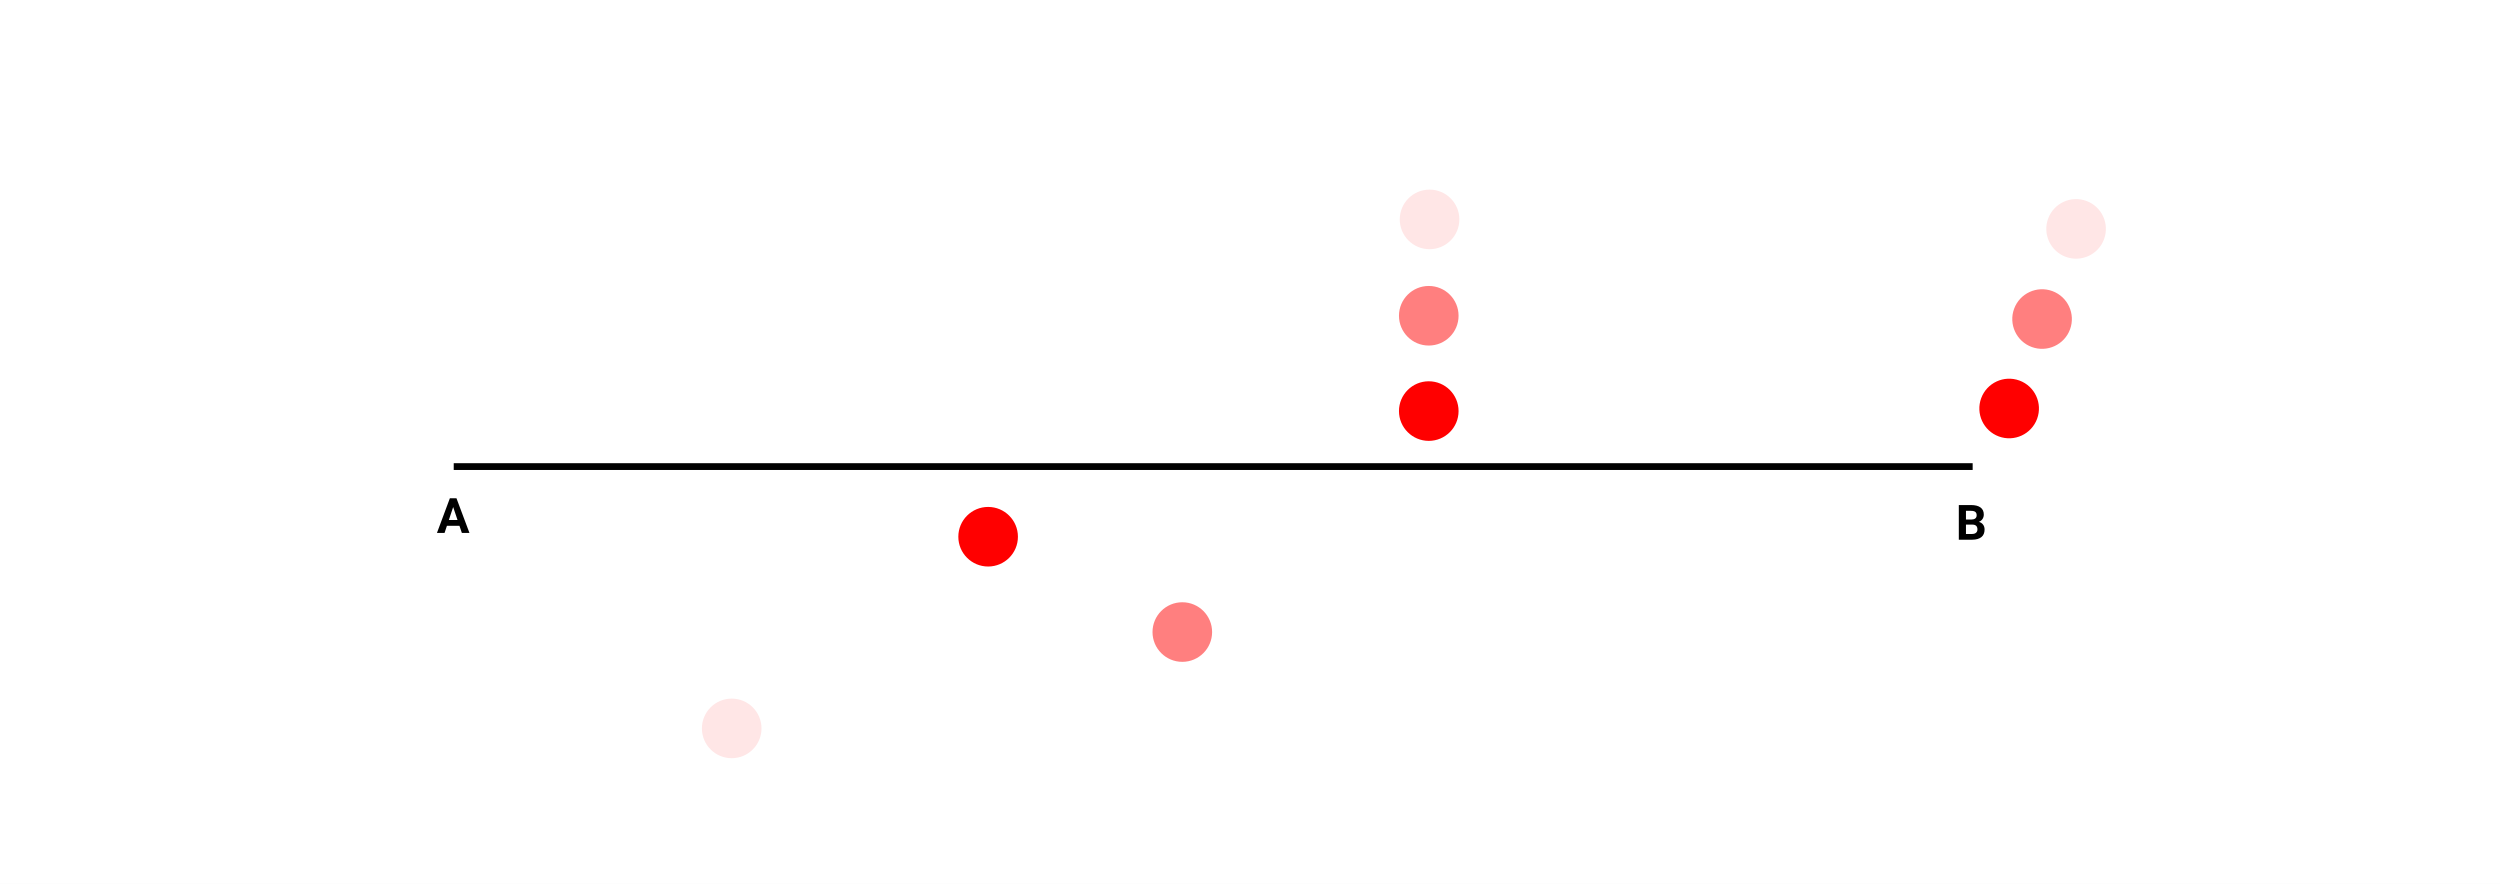
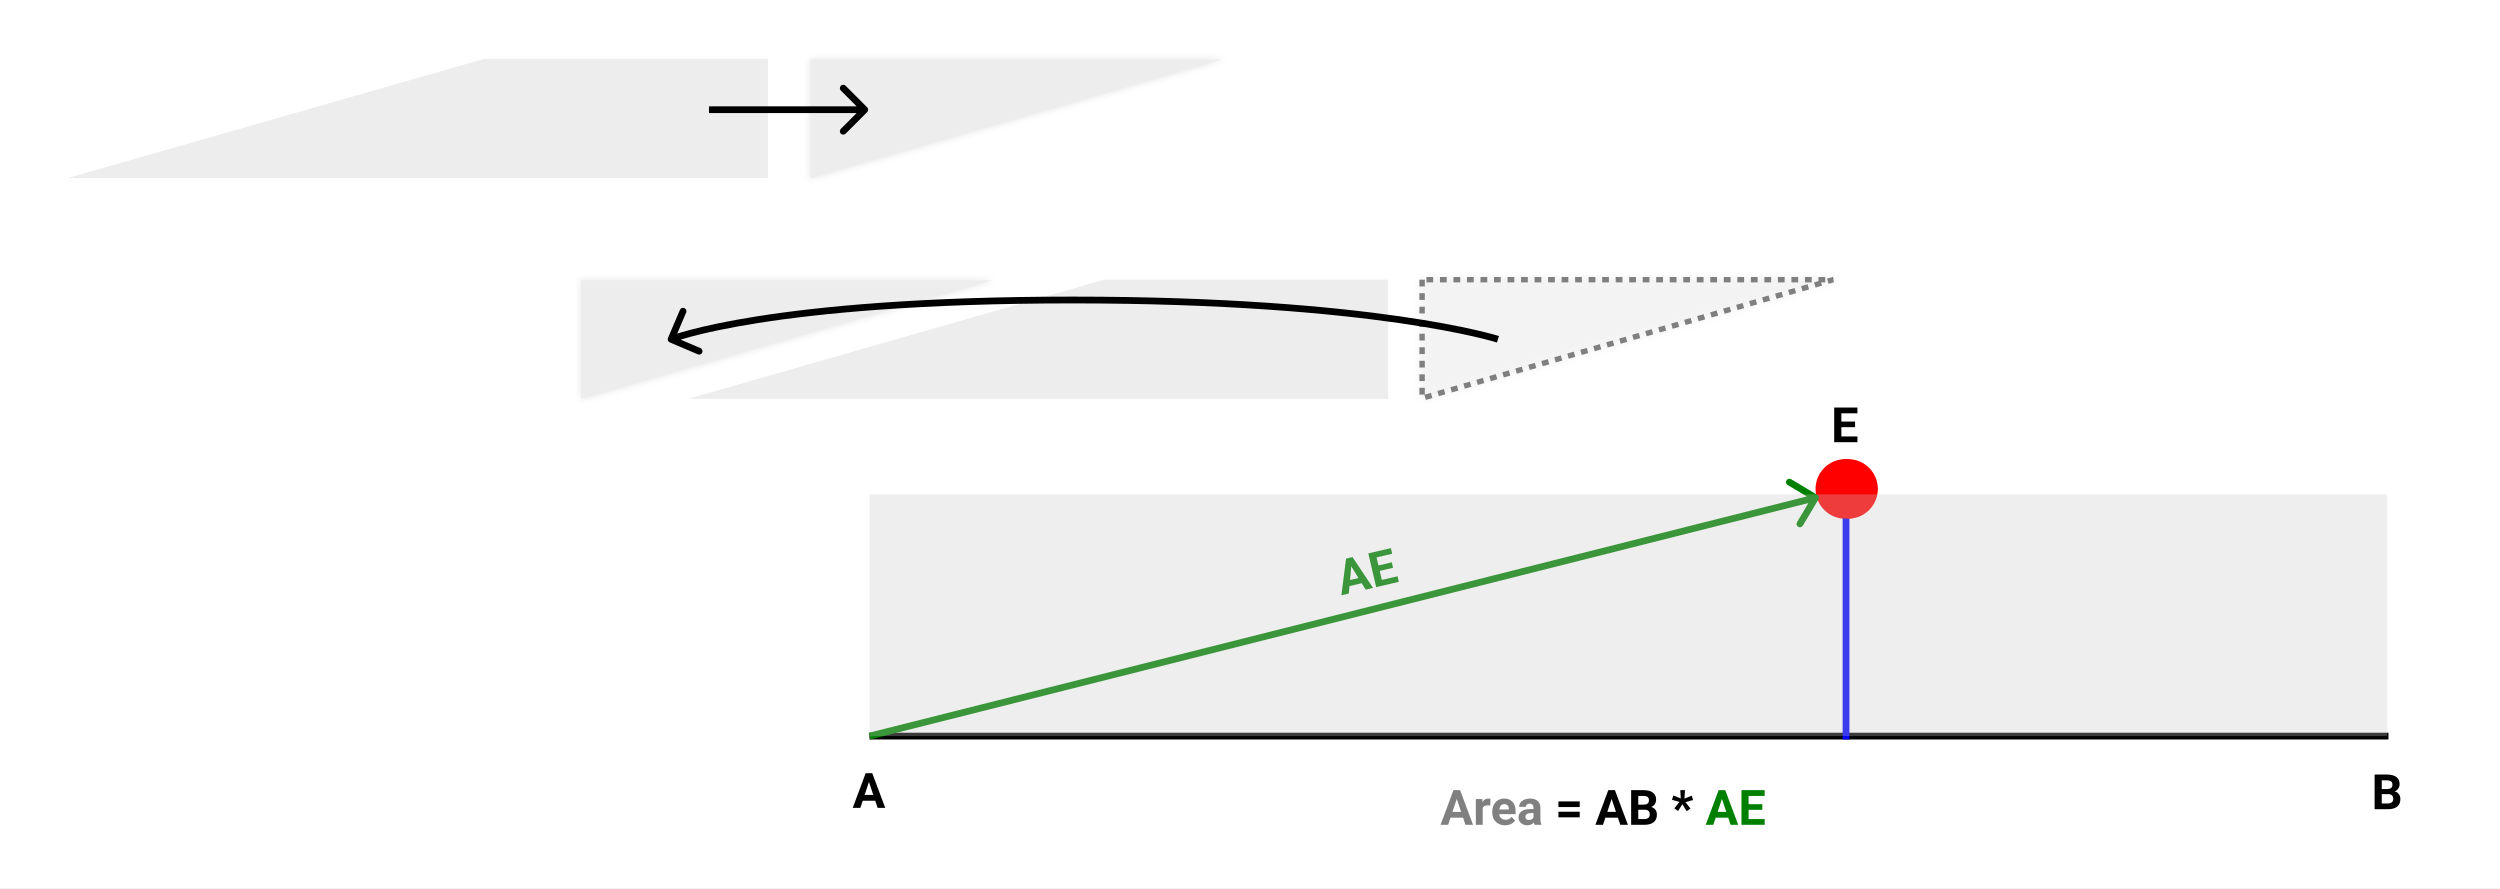
- <svg xmlns="http://www.w3.org/2000/svg" width="577" height="204" viewBox="0 0 577 204" fill="none">
-   <rect width="577" height="204" fill="white" />
-   <line x1="104.719" y1="107.687" x2="455.29" y2="107.687" stroke="black" stroke-width="1.563" />
-   <path d="M106.042 121.354H103.151L102.602 123.002H100.849L103.827 115.002H105.355L108.349 123.002H106.597L106.042 121.354ZM103.596 120.018H105.596L104.591 117.024L103.596 120.018Z" fill="black" />
-   <path d="M452.095 124.564V116.564H454.898C455.868 116.564 456.605 116.751 457.106 117.125C457.608 117.495 457.859 118.038 457.859 118.756C457.859 119.148 457.758 119.495 457.557 119.795C457.356 120.092 457.075 120.31 456.716 120.449C457.127 120.551 457.449 120.758 457.683 121.07C457.921 121.381 458.041 121.762 458.041 122.213C458.041 122.982 457.795 123.564 457.304 123.96C456.813 124.356 456.114 124.557 455.205 124.564H452.095ZM453.744 121.081V123.24H455.156C455.544 123.24 455.846 123.149 456.062 122.965C456.282 122.779 456.392 122.522 456.392 122.196C456.392 121.464 456.013 121.092 455.255 121.081H453.744ZM453.744 119.916H454.963C455.795 119.901 456.211 119.57 456.211 118.921C456.211 118.559 456.105 118.299 455.892 118.141C455.683 117.98 455.352 117.899 454.898 117.899H453.744V119.916Z" fill="black" />
-   <circle cx="329.941" cy="50.639" r="6.877" fill="#FF0000" fill-opacity="0.1" />
-   <circle cx="168.877" cy="168.115" r="6.877" transform="rotate(180 168.877 168.115)" fill="#FF0000" fill-opacity="0.1" />
-   <circle cx="479.163" cy="52.829" r="6.877" transform="rotate(20.2058 479.163 52.8291)" fill="#FF0000" fill-opacity="0.1" />
-   <circle cx="329.76" cy="72.877" r="6.877" fill="#FF0000" fill-opacity="0.5" />
-   <circle cx="272.877" cy="145.877" r="6.877" transform="rotate(180 272.877 145.877)" fill="#FF0000" fill-opacity="0.5" />
-   <circle cx="471.311" cy="73.636" r="6.877" transform="rotate(20.2058 471.311 73.6357)" fill="#FF0000" fill-opacity="0.5" />
-   <circle cx="329.76" cy="94.877" r="6.877" fill="#FF0000" />
-   <circle cx="228.059" cy="123.877" r="6.877" transform="rotate(180 228.059 123.877)" fill="#FF0000" />
-   <circle cx="463.711" cy="94.282" r="6.877" transform="rotate(20.2058 463.711 94.2822)" fill="#FF0000" />
+ <svg xmlns="http://www.w3.org/2000/svg" width="577" height="205" viewBox="0 0 577 205" fill="none">
+   <rect width="577" height="205" fill="white" />
+   <line x1="200.684" y1="169.892" x2="551.255" y2="169.892" stroke="black" stroke-width="1.563" />
+   <path d="M202.006 184.811H199.116L198.567 186.459H196.814L199.792 178.459H201.32L204.314 186.459H202.561L202.006 184.811ZM199.561 183.475H201.561L200.556 180.481L199.561 183.475Z" fill="black" />
+   <path d="M428.151 98.591H424.986V100.734H428.7V102.059H423.337V94.058H428.689V95.393H424.986V97.3H428.151V98.591Z" fill="black" />
+   <path d="M548.062 186.77V178.769H550.864C551.835 178.769 552.571 178.956 553.073 179.33C553.575 179.7 553.826 180.244 553.826 180.962C553.826 181.354 553.725 181.7 553.524 182C553.322 182.297 553.042 182.515 552.683 182.654C553.093 182.757 553.416 182.963 553.65 183.275C553.888 183.586 554.007 183.967 554.007 184.418C554.007 185.187 553.762 185.769 553.271 186.165C552.78 186.561 552.08 186.762 551.172 186.77H548.062ZM549.71 183.286V185.445H551.123C551.511 185.445 551.813 185.354 552.029 185.171C552.249 184.984 552.359 184.727 552.359 184.401C552.359 183.669 551.98 183.297 551.221 183.286H549.71ZM549.71 182.121H550.93C551.762 182.106 552.178 181.775 552.178 181.126C552.178 180.764 552.071 180.504 551.859 180.346C551.65 180.185 551.319 180.104 550.864 180.104H549.71V182.121Z" fill="black" />
+   <circle cx="425.906" cy="112.846" r="6.877" fill="#FF0000" />
+   <line x1="426.063" y1="112.846" x2="426.063" y2="170.675" stroke="#0000FF" stroke-width="1.563" />
+   <circle cx="426.531" cy="112.846" r="6.877" fill="#FF0000" />
+   <path d="M419.7 115.279C419.921 114.909 419.8 114.429 419.43 114.208L413.392 110.6C413.021 110.379 412.542 110.5 412.32 110.87C412.099 111.241 412.22 111.72 412.59 111.942L417.957 115.148L414.75 120.515C414.529 120.886 414.65 121.366 415.02 121.587C415.391 121.808 415.871 121.687 416.092 121.317L419.7 115.279ZM200.875 170.652L419.22 115.636L418.838 114.121L200.493 169.137L200.875 170.652Z" fill="#008000" />
+   <path d="M314.274 134.605L311.46 135.264L311.301 136.995L309.594 137.394L310.67 128.925L312.158 128.577L316.897 135.685L315.19 136.084L314.274 134.605ZM311.589 133.863L313.537 133.407L311.875 130.72L311.589 133.863ZM321.521 131.041L318.439 131.763L318.928 133.849L322.545 133.003L322.846 134.292L317.625 135.514L315.801 127.724L321.012 126.505L321.316 127.805L317.71 128.649L318.145 130.505L321.227 129.784L321.521 131.041Z" fill="#008000" />
+   <rect x="200.684" y="114.096" width="350.259" height="55.798" fill="#C4C4C4" fill-opacity="0.3" />
+   <path d="M337.672 188.717H334.782L334.233 190.365H332.48L335.458 182.365H336.986L339.98 190.365H338.227L337.672 188.717ZM335.227 187.382H337.227L336.222 184.387L335.227 187.382ZM343.964 185.909C343.748 185.88 343.557 185.865 343.392 185.865C342.792 185.865 342.398 186.068 342.211 186.475V190.365H340.623V184.42H342.123L342.167 185.129C342.486 184.583 342.927 184.31 343.491 184.31C343.667 184.31 343.832 184.334 343.986 184.381L343.964 185.909ZM347.36 190.475C346.488 190.475 345.777 190.208 345.228 189.673C344.682 189.138 344.409 188.426 344.409 187.535V187.382C344.409 186.784 344.524 186.251 344.755 185.783C344.986 185.31 345.312 184.947 345.733 184.695C346.158 184.438 346.642 184.31 347.184 184.31C347.997 184.31 348.636 184.566 349.102 185.079C349.57 185.592 349.805 186.319 349.805 187.261V187.909H346.019C346.07 188.297 346.224 188.609 346.481 188.843C346.741 189.078 347.068 189.195 347.464 189.195C348.076 189.195 348.554 188.973 348.898 188.53L349.679 189.404C349.44 189.741 349.118 190.004 348.711 190.195C348.305 190.382 347.854 190.475 347.36 190.475ZM347.178 185.596C346.863 185.596 346.607 185.702 346.409 185.914C346.215 186.127 346.09 186.431 346.035 186.827H348.244V186.7C348.237 186.349 348.142 186.077 347.959 185.887C347.775 185.693 347.515 185.596 347.178 185.596ZM354.157 190.365C354.083 190.222 354.03 190.045 353.997 189.832C353.613 190.261 353.113 190.475 352.497 190.475C351.915 190.475 351.431 190.307 351.047 189.97C350.666 189.633 350.475 189.208 350.475 188.695C350.475 188.065 350.708 187.581 351.173 187.244C351.642 186.907 352.318 186.737 353.201 186.733H353.931V186.393C353.931 186.118 353.86 185.898 353.717 185.733C353.578 185.568 353.356 185.486 353.052 185.486C352.785 185.486 352.574 185.55 352.42 185.678C352.27 185.806 352.195 185.982 352.195 186.206H350.607C350.607 185.861 350.713 185.543 350.926 185.25C351.138 184.957 351.439 184.728 351.827 184.563C352.215 184.394 352.651 184.31 353.135 184.31C353.867 184.31 354.448 184.495 354.877 184.865C355.309 185.231 355.525 185.748 355.525 186.414V188.992C355.529 189.556 355.607 189.982 355.761 190.272V190.365H354.157ZM352.843 189.261C353.078 189.261 353.294 189.21 353.492 189.107C353.69 189.001 353.836 188.86 353.931 188.684V187.662H353.338C352.543 187.662 352.12 187.937 352.069 188.486L352.063 188.579C352.063 188.777 352.133 188.94 352.272 189.068C352.411 189.197 352.602 189.261 352.843 189.261Z" fill="#808080" />
+   <path d="M364.597 186.266H359.684V184.969H364.597V186.266ZM364.597 188.645H359.684V187.349H364.597V188.645ZM373.41 188.717H370.52L369.971 190.365H368.218L371.196 182.365H372.724L375.718 190.365H373.965L373.41 188.717ZM370.965 187.382H372.965L371.96 184.387L370.965 187.382ZM376.466 190.365V182.365H379.268C380.239 182.365 380.975 182.552 381.477 182.925C381.979 183.295 382.23 183.839 382.23 184.557C382.23 184.949 382.129 185.295 381.927 185.596C381.726 185.892 381.446 186.11 381.087 186.25C381.497 186.352 381.819 186.559 382.054 186.871C382.292 187.182 382.411 187.563 382.411 188.013C382.411 188.783 382.165 189.365 381.675 189.761C381.184 190.156 380.484 190.358 379.576 190.365H376.466ZM378.114 186.882V189.041H379.526C379.914 189.041 380.217 188.949 380.433 188.766C380.653 188.579 380.762 188.323 380.762 187.997C380.762 187.264 380.383 186.893 379.625 186.882H378.114ZM378.114 185.717H379.334C380.165 185.702 380.581 185.37 380.581 184.722C380.581 184.359 380.475 184.099 380.262 183.942C380.054 183.781 379.722 183.7 379.268 183.7H378.114V185.717ZM387.614 185.079L385.889 184.59L386.213 183.596L387.922 184.283L387.812 182.365H388.889L388.779 184.321L390.444 183.645L390.768 184.651L389.01 185.14L390.164 186.601L389.29 187.222L388.29 185.618L387.301 187.167L386.428 186.574L387.614 185.079Z" fill="black" />
+   <path d="M398.873 188.717H395.983L395.433 190.365H393.681L396.659 182.365H398.186L401.181 190.365H399.428L398.873 188.717ZM396.428 187.382H398.428L397.423 184.387L396.428 187.382ZM406.742 186.898H403.577V189.041H407.291V190.365H401.928V182.365H407.28V183.7H403.577V185.607H406.742V186.898Z" fill="#008000" />
+   <path d="M177.239 41.108H15.629L111.684 13.6H177.239V41.108Z" fill="#EDEDED" />
+   <path d="M320.407 92.059H158.797L254.852 64.551H320.407V92.059Z" fill="#EDEDED" />
+   <g filter="url(#filter0_d)">
+     <path d="M187.086 13.754V41.106L281.957 13.754H187.086Z" fill="#EDEDED" />
+   </g>
+   <g opacity="0.5" filter="url(#filter1_d)">
+     <path d="M328.221 64.551V91.903L423.092 64.551H328.221Z" fill="#EDEDED" fill-opacity="0.5" />
+     <path d="M328.221 64.551V91.903L423.092 64.551H328.221Z" stroke="black" stroke-width="1.25" stroke-dasharray="1.56 1.56" />
+   </g>
+   <g filter="url(#filter2_d)">
+     <path d="M134.102 64.707V92.059L228.973 64.707H134.102Z" fill="#EDEDED" />
+   </g>
+   <path d="M200.143 25.873C200.448 25.568 200.448 25.073 200.143 24.768L195.17 19.794C194.865 19.489 194.37 19.489 194.065 19.794C193.76 20.1 193.76 20.594 194.065 20.9L198.485 25.32L194.065 29.741C193.76 30.046 193.76 30.541 194.065 30.846C194.37 31.151 194.865 31.151 195.17 30.846L200.143 25.873ZM163.643 26.102H199.591V24.539H163.643V26.102Z" fill="black" />
+   <path d="M154.17 77.999C154.001 78.396 154.186 78.855 154.583 79.024L161.055 81.779C161.452 81.948 161.911 81.763 162.08 81.366C162.249 80.969 162.064 80.51 161.667 80.341L155.915 77.892L158.364 72.14C158.533 71.743 158.348 71.284 157.951 71.114C157.554 70.945 157.095 71.13 156.926 71.527L154.17 77.999ZM345.727 78.305C345.966 77.561 345.966 77.561 345.965 77.561C345.965 77.561 345.964 77.56 345.964 77.56C345.963 77.56 345.961 77.559 345.959 77.558C345.955 77.557 345.949 77.555 345.941 77.553C345.926 77.548 345.904 77.541 345.875 77.532C345.817 77.514 345.731 77.488 345.616 77.454C345.388 77.386 345.046 77.287 344.587 77.161C343.67 76.91 342.286 76.554 340.409 76.126C336.655 75.272 330.927 74.135 323.009 72.999C307.173 70.727 282.578 68.458 247.495 68.458V70.021C282.51 70.021 307.031 72.285 322.787 74.546C330.664 75.676 336.351 76.805 340.062 77.65C341.918 78.073 343.279 78.424 344.175 78.669C344.622 78.791 344.953 78.887 345.171 78.952C345.279 78.984 345.36 79.009 345.412 79.025C345.439 79.033 345.458 79.039 345.47 79.043C345.477 79.045 345.481 79.047 345.484 79.047C345.485 79.048 345.486 79.048 345.487 79.048C345.487 79.049 345.487 79.049 345.487 79.049C345.487 79.049 345.487 79.049 345.727 78.305ZM247.495 68.458C212.413 68.458 189.22 70.726 174.784 73C167.565 74.137 162.535 75.275 159.301 76.133C157.684 76.562 156.517 76.92 155.749 77.173C155.365 77.299 155.081 77.4 154.891 77.469C154.797 77.503 154.725 77.53 154.676 77.549C154.652 77.558 154.633 77.566 154.62 77.571C154.614 77.573 154.608 77.575 154.605 77.577C154.603 77.578 154.601 77.578 154.6 77.579C154.599 77.579 154.599 77.579 154.599 77.579C154.598 77.58 154.598 77.58 154.889 78.305C155.181 79.03 155.181 79.03 155.181 79.03C155.181 79.03 155.181 79.03 155.181 79.03C155.181 79.03 155.182 79.029 155.183 79.029C155.184 79.028 155.187 79.027 155.192 79.025C155.201 79.022 155.216 79.016 155.236 79.008C155.277 78.993 155.34 78.969 155.427 78.937C155.601 78.874 155.87 78.779 156.238 78.657C156.975 78.415 158.113 78.065 159.702 77.644C162.879 76.801 167.856 75.673 175.027 74.544C189.368 72.285 212.478 70.021 247.495 70.021V68.458Z" fill="black" />
+   <defs>
+     <filter id="filter0_d" x="185.523" y="12.191" width="97.997" height="30.478" filterUnits="userSpaceOnUse" color-interpolation-filters="sRGB">
+       <feFlood flood-opacity="0" result="BackgroundImageFix" />
+       <feColorMatrix in="SourceAlpha" type="matrix" values="0 0 0 0 0 0 0 0 0 0 0 0 0 0 0 0 0 0 127 0" />
+       <feOffset />
+       <feGaussianBlur stdDeviation="0.781" />
+       <feColorMatrix type="matrix" values="0 0 0 0 0 0 0 0 0 0 0 0 0 0 0 0 0 0 0.1 0" />
+       <feBlend mode="normal" in2="BackgroundImageFix" result="effect1_dropShadow" />
+       <feBlend mode="normal" in="SourceGraphic" in2="effect1_dropShadow" result="shape" />
+     </filter>
+     <filter id="filter1_d" x="326.033" y="62.363" width="98.796" height="31.934" filterUnits="userSpaceOnUse" color-interpolation-filters="sRGB">
+       <feFlood flood-opacity="0" result="BackgroundImageFix" />
+       <feColorMatrix in="SourceAlpha" type="matrix" values="0 0 0 0 0 0 0 0 0 0 0 0 0 0 0 0 0 0 127 0" />
+       <feOffset />
+       <feGaussianBlur stdDeviation="0.781" />
+       <feColorMatrix type="matrix" values="0 0 0 0 0 0 0 0 0 0 0 0 0 0 0 0 0 0 0.1 0" />
+       <feBlend mode="normal" in2="BackgroundImageFix" result="effect1_dropShadow" />
+       <feBlend mode="normal" in="SourceGraphic" in2="effect1_dropShadow" result="shape" />
+     </filter>
+     <filter id="filter2_d" x="132.539" y="63.144" width="97.997" height="30.478" filterUnits="userSpaceOnUse" color-interpolation-filters="sRGB">
+       <feFlood flood-opacity="0" result="BackgroundImageFix" />
+       <feColorMatrix in="SourceAlpha" type="matrix" values="0 0 0 0 0 0 0 0 0 0 0 0 0 0 0 0 0 0 127 0" />
+       <feOffset />
+       <feGaussianBlur stdDeviation="0.781" />
+       <feColorMatrix type="matrix" values="0 0 0 0 0 0 0 0 0 0 0 0 0 0 0 0 0 0 0.1 0" />
+       <feBlend mode="normal" in2="BackgroundImageFix" result="effect1_dropShadow" />
+       <feBlend mode="normal" in="SourceGraphic" in2="effect1_dropShadow" result="shape" />
+     </filter>
+   </defs>
</svg>
